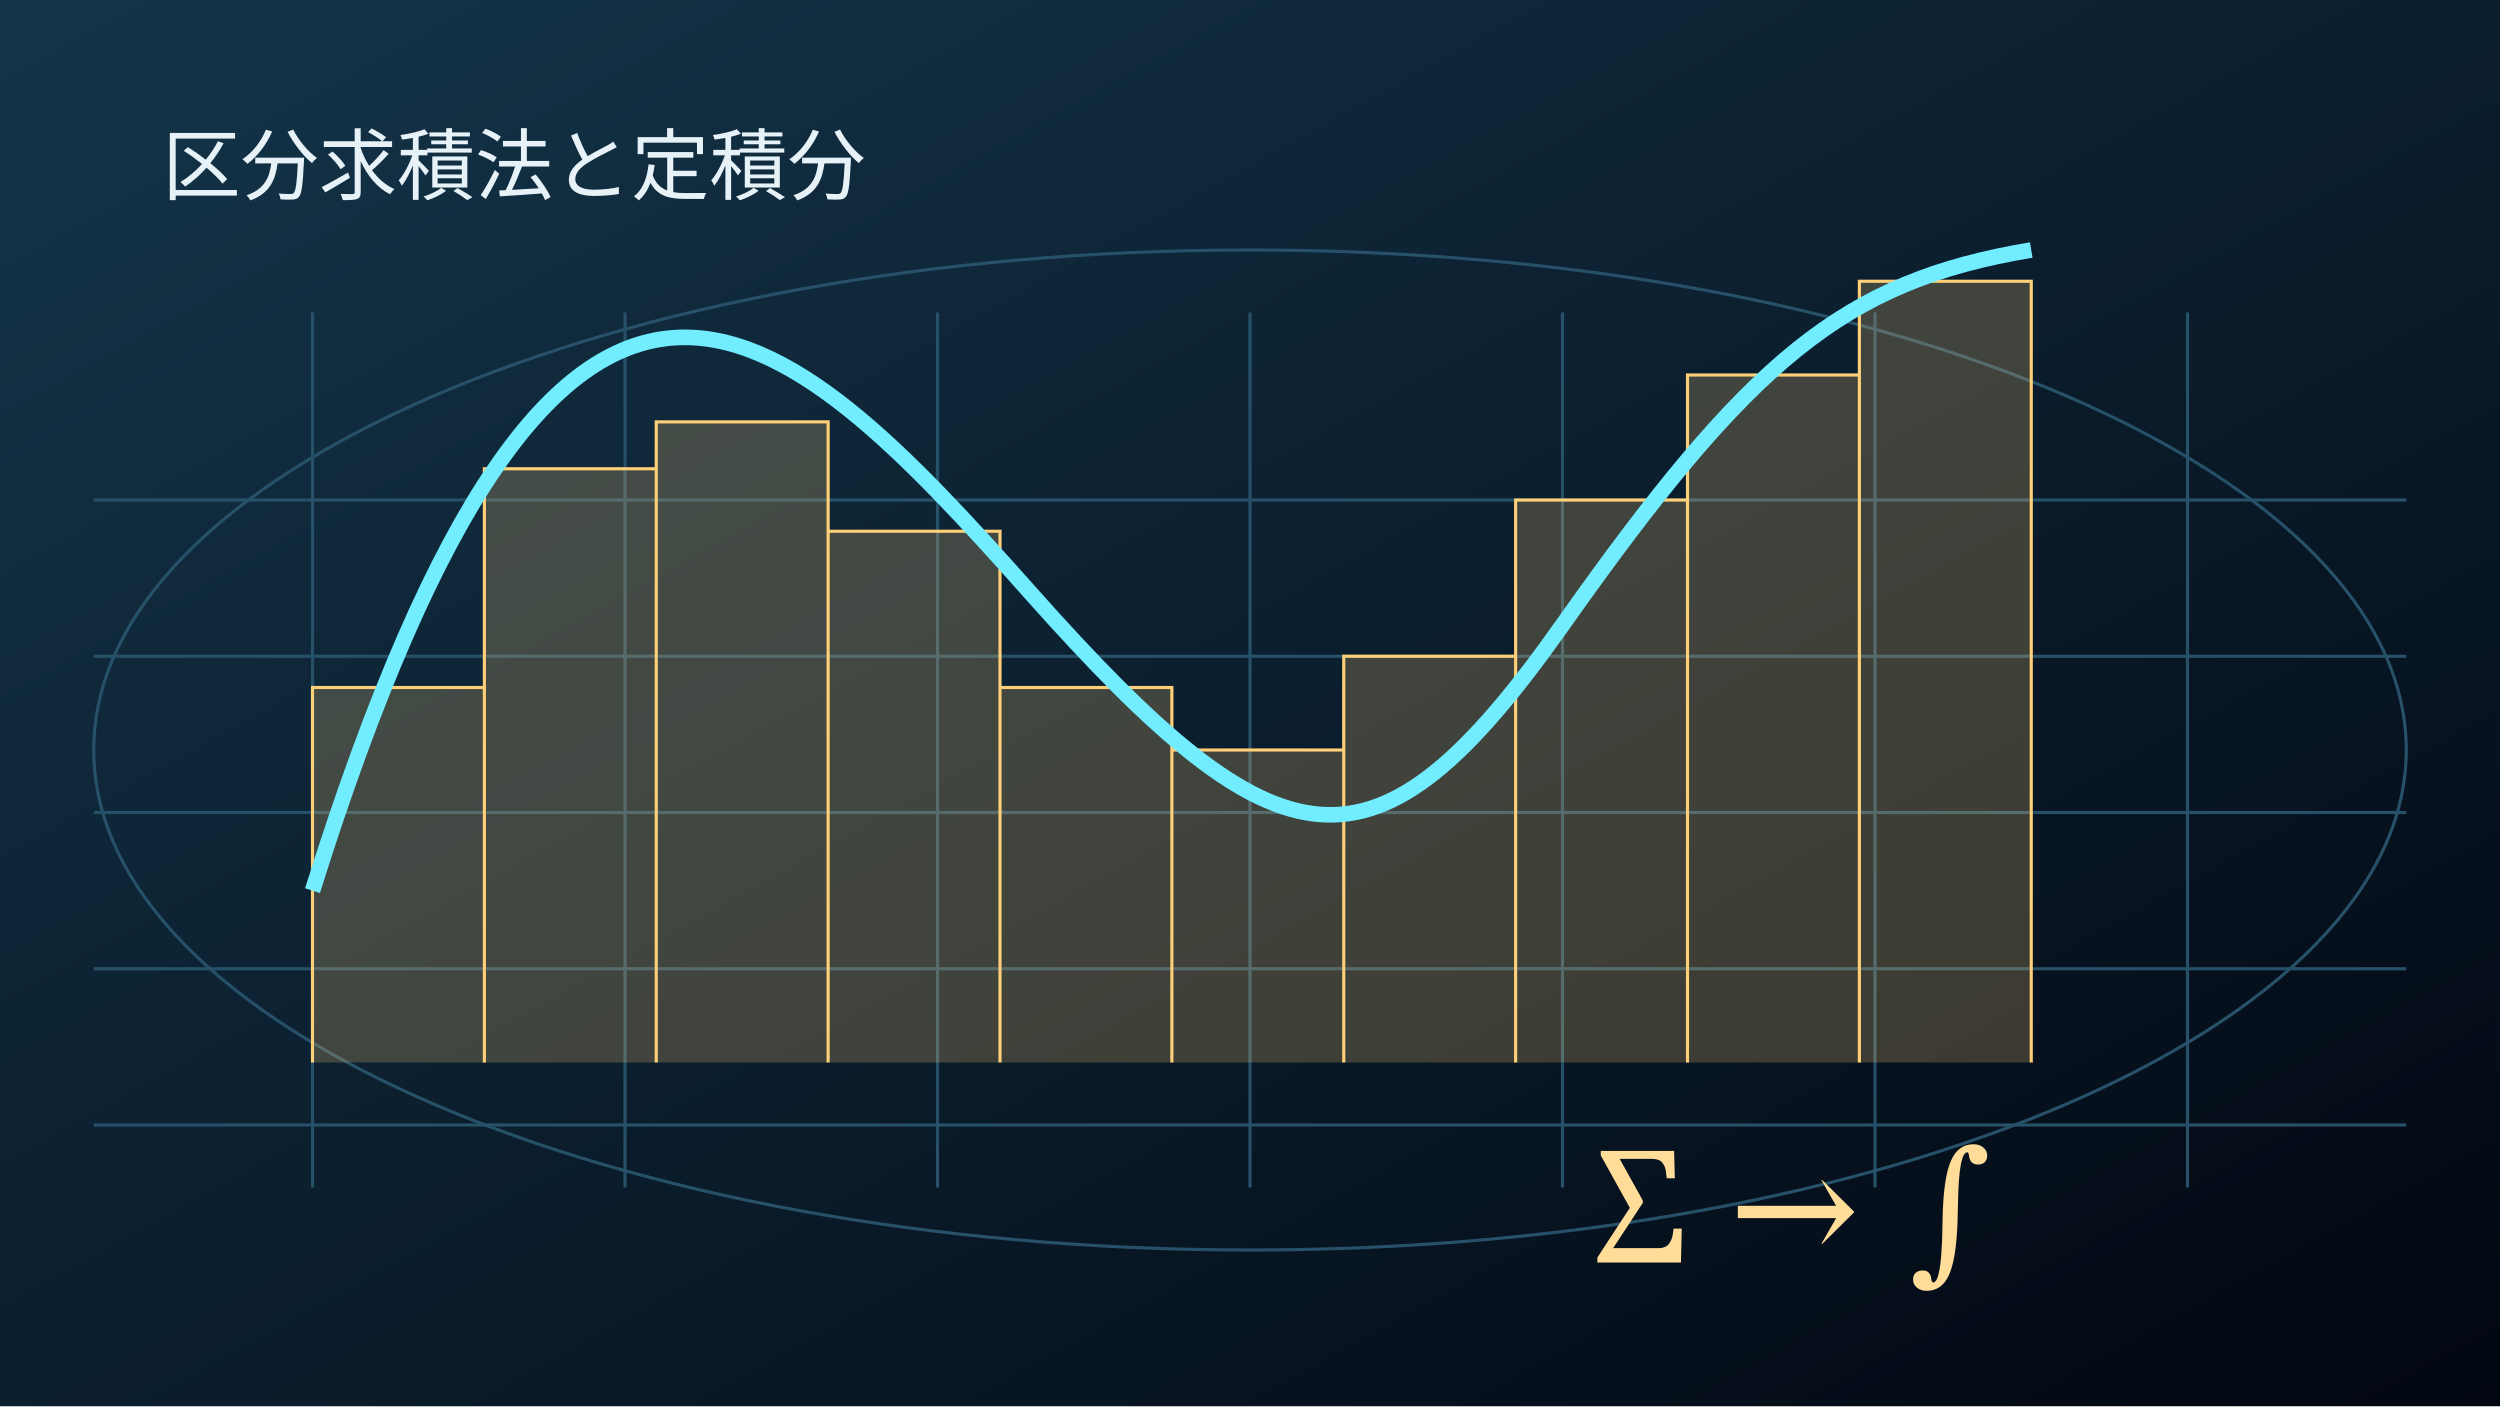
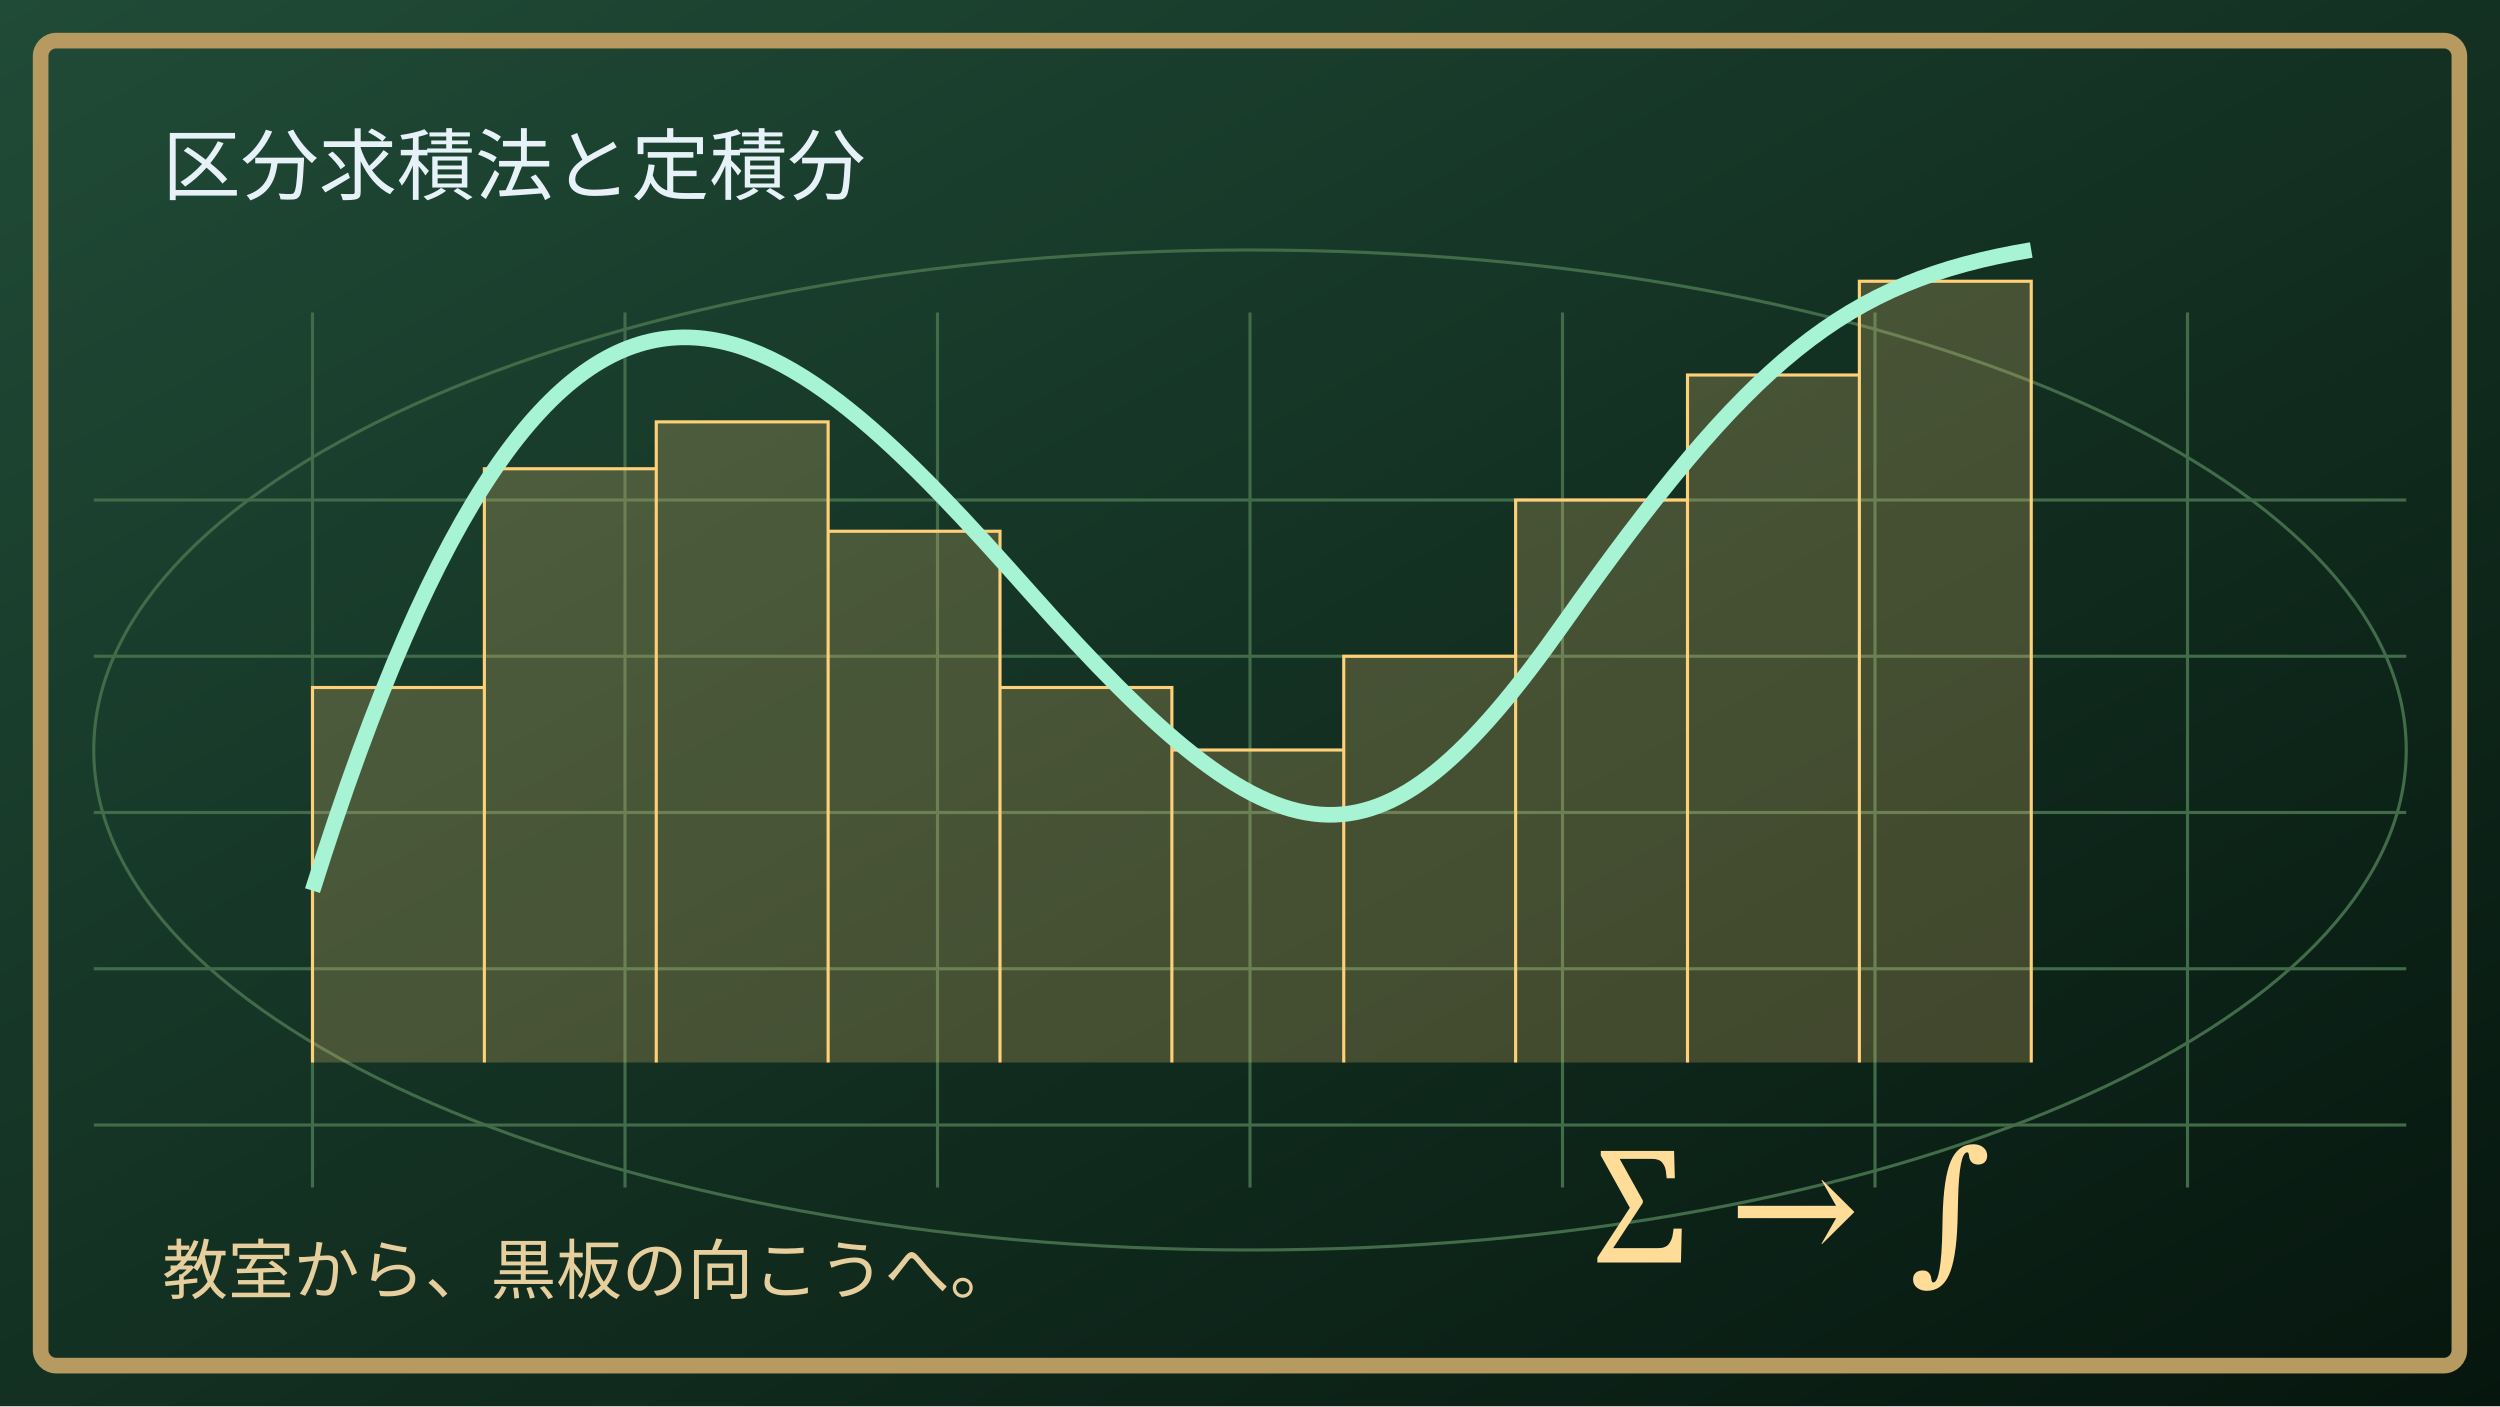
<svg xmlns="http://www.w3.org/2000/svg" viewBox="0 0 800 450">
  <defs>
    <linearGradient id="a" x2="1" y2="1">
-       <stop stop-color="#14354a" />
-       <stop offset="1" stop-color="#020711" />
+       <stop stop-color="#204b37" />
+       <stop offset="1" stop-color="#06160e" />
    </linearGradient>
  </defs>
  <rect width="800" height="450" fill="url(#a)" />
-   <g stroke="#275169" fill="none">
+   <g stroke="#416b49" fill="none">
    <path d="M30 360h740M30 310h740M30 260h740M30 210h740M30 160h740M100 100v280m100-280v280m100-280v280m100-280v280m100-280v280m100-280v280m100-280v280" />
    <ellipse cx="400" cy="240" rx="370" ry="160" />
  </g>
  <g fill="#ffd078" fill-opacity=".22" stroke="#ffd078">
    <path d="M100 340V220h55v120m0 0V150h55v190m0 0V135h55v205m0 0V170h55v170m0 0V220h55v120m0 0V240h55v100m0 0V210h55v130m0 0V160h55v180m0 0V120h55v220m0 0V90h55v250" />
  </g>
-   <path d="M100 285C180 30 250 100 330 190S440 285 500 200 590 90 650 80" stroke="#71edff" stroke-width="5" fill="none" />
+   <path d="M100 285C180 30 250 100 330 190S440 285 500 200 590 90 650 80" stroke="#a6f4d4" stroke-width="5" fill="none" />
  <text x="52" y="62" fill="#e7f1f8" font-size="25" font-family="sans-serif">区分求積法と定積分</text>
  <text x="510" y="404" fill="#ffdc97" font-size="50" font-family="serif">Σ → ∫</text>
+   <rect x="13" y="13" width="774" height="424" rx="5" fill="none" stroke="#b69a60" stroke-width="5" />
+   <text x="52" y="414" fill="#e6cf9c" font-size="21" font-family="sans-serif">教室から、黒板の向こうへ。</text>
</svg>
